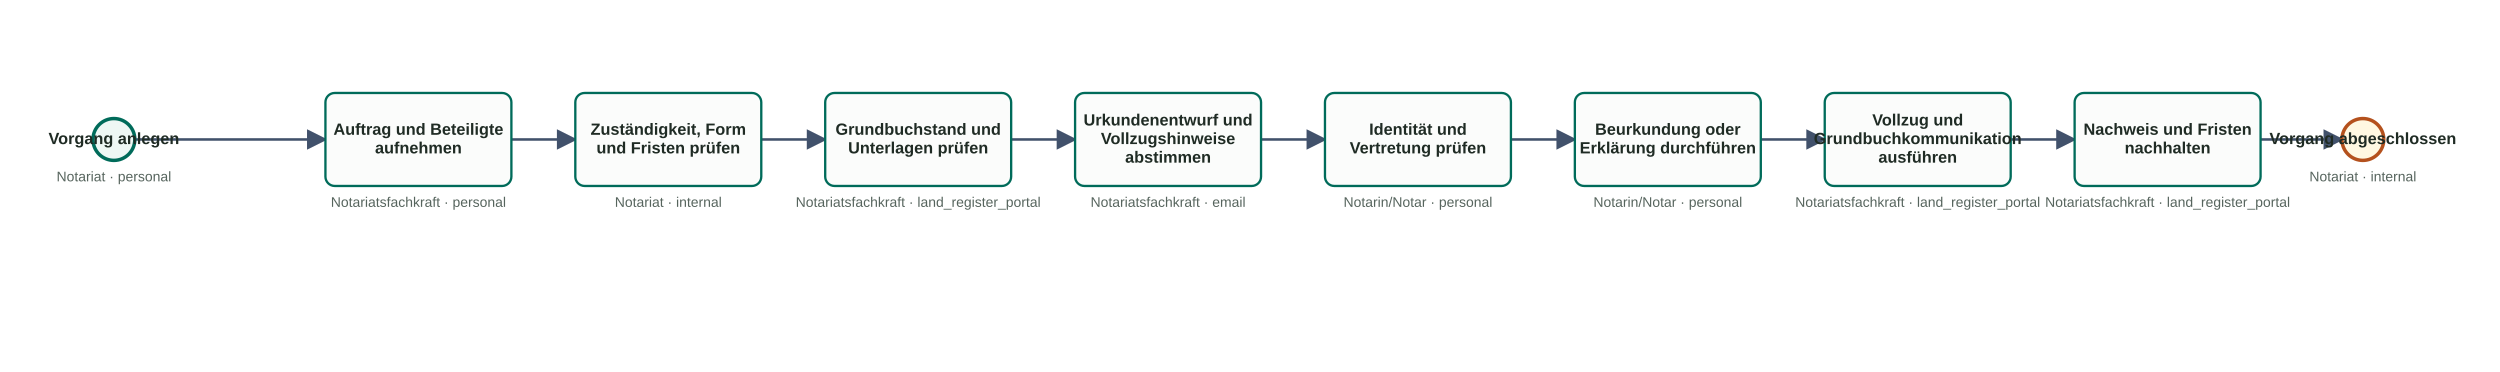
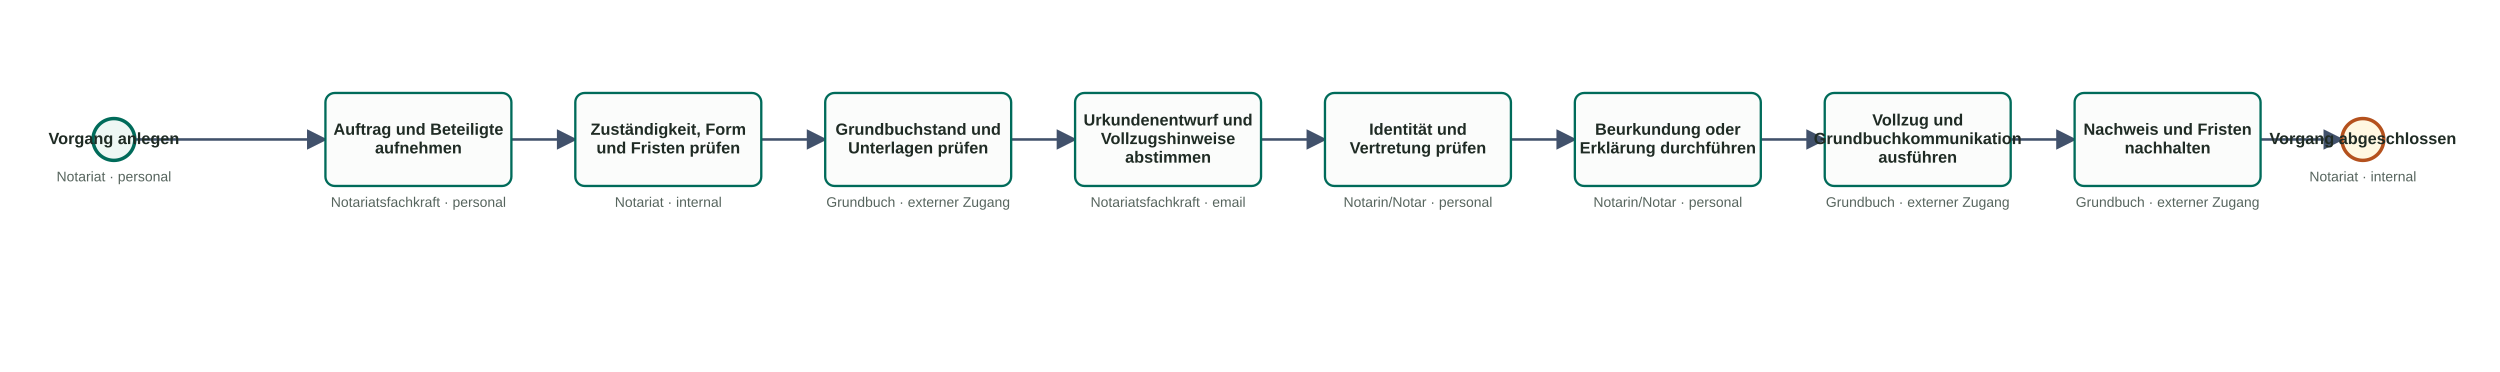
<svg xmlns="http://www.w3.org/2000/svg" class="bpmn-svg" width="2151" height="320" viewBox="50 58 2151 320" role="img" aria-label="Schenkungsvertrag / Übertragungsvertrag">
  <style>
  svg { background: #ffffff; font-family: Arial, Helvetica, sans-serif; }
  .flow { fill: none; stroke: #41516b; stroke-width: 2.2; }
  .flow-label { font-size: 13px; fill: #41516b; text-anchor: middle; font-weight: 700; }
  .node.task rect { fill: #fbfcfb; stroke: #006b5a; stroke-width: 2; }
  .node.event circle { fill: #eef7f4; stroke: #006b5a; stroke-width: 3; }
  .node.event.end circle { fill: #fff8e2; stroke: #b4511d; }
  .node.gateway polygon { fill: #fff8e2; stroke: #b4511d; stroke-width: 2; }
  .node-label { text-anchor: middle; dominant-baseline: middle; font-size: 14px; font-weight: 700; fill: #1f2b24; }
  .node-badge { text-anchor: middle; font-size: 12px; fill: #56645d; }
</style>
  <defs>
    <marker id="arrow" viewBox="0 0 10 10" refX="9" refY="5" markerWidth="8" markerHeight="8" orient="auto-start-reverse">
      <path d="M 0 0 L 10 5 L 0 10 z" fill="#41516b" />
    </marker>
  </defs>
  <polyline class="flow" points="166,178 330,178" marker-end="url(#arrow)" />
  <polyline class="flow" points="490,178 545,178" marker-end="url(#arrow)" />
  <polyline class="flow" points="705,178 760,178" marker-end="url(#arrow)" />
  <polyline class="flow" points="920,178 975,178" marker-end="url(#arrow)" />
  <polyline class="flow" points="1135,178 1190,178" marker-end="url(#arrow)" />
  <polyline class="flow" points="1350,178 1405,178" marker-end="url(#arrow)" />
  <polyline class="flow" points="1565,178 1620,178" marker-end="url(#arrow)" />
  <polyline class="flow" points="1780,178 1835,178" marker-end="url(#arrow)" />
  <polyline class="flow" points="1995,178 2065,178" marker-end="url(#arrow)" />
  <g class="node event start">
    <circle cx="148" cy="178" r="18" />
    <text class="node-label" x="148" y="178">Vorgang anlegen</text>
    <text class="node-badge" x="148" y="214">Notariat · personal</text>
  </g>
  <g class="node task userTask">
    <rect x="330" y="138" width="160" height="80" rx="8" />
    <text class="node-label" x="410" y="170">Auftrag und Beteiligte</text>
    <text class="node-label" x="410" y="186">aufnehmen</text>
    <text class="node-badge" x="410" y="236">Notariatsfachkraft · personal</text>
  </g>
  <g class="node task businessRuleTask">
    <rect x="545" y="138" width="160" height="80" rx="8" />
    <text class="node-label" x="625" y="170">Zuständigkeit, Form</text>
    <text class="node-label" x="625" y="186">und Fristen prüfen</text>
    <text class="node-badge" x="625" y="236">Notariat · internal</text>
  </g>
  <g class="node task userTask">
    <rect x="760" y="138" width="160" height="80" rx="8" />
    <text class="node-label" x="840" y="170">Grundbuchstand und</text>
    <text class="node-label" x="840" y="186">Unterlagen prüfen</text>
-     <text class="node-badge" x="840" y="236">Notariatsfachkraft · land_register_portal</text>
+     <text class="node-badge" x="840" y="236">Grundbuch · externer Zugang</text>
  </g>
  <g class="node task userTask">
    <rect x="975" y="138" width="160" height="80" rx="8" />
    <text class="node-label" x="1055" y="162">Urkundenentwurf und</text>
    <text class="node-label" x="1055" y="178">Vollzugshinweise</text>
    <text class="node-label" x="1055" y="194">abstimmen</text>
    <text class="node-badge" x="1055" y="236">Notariatsfachkraft · email</text>
  </g>
  <g class="node task manualTask">
    <rect x="1190" y="138" width="160" height="80" rx="8" />
    <text class="node-label" x="1270" y="170">Identität und</text>
    <text class="node-label" x="1270" y="186">Vertretung prüfen</text>
    <text class="node-badge" x="1270" y="236">Notarin/Notar · personal</text>
  </g>
  <g class="node task manualTask">
    <rect x="1405" y="138" width="160" height="80" rx="8" />
    <text class="node-label" x="1485" y="170">Beurkundung oder</text>
    <text class="node-label" x="1485" y="186">Erklärung durchführen</text>
    <text class="node-badge" x="1485" y="236">Notarin/Notar · personal</text>
  </g>
  <g class="node task sendTask">
    <rect x="1620" y="138" width="160" height="80" rx="8" />
    <text class="node-label" x="1700" y="162">Vollzug und</text>
    <text class="node-label" x="1700" y="178">Grundbuchkommunikation</text>
    <text class="node-label" x="1700" y="194">ausführen</text>
-     <text class="node-badge" x="1700" y="236">Notariatsfachkraft · land_register_portal</text>
+     <text class="node-badge" x="1700" y="236">Grundbuch · externer Zugang</text>
  </g>
  <g class="node task userTask">
    <rect x="1835" y="138" width="160" height="80" rx="8" />
    <text class="node-label" x="1915" y="170">Nachweis und Fristen</text>
    <text class="node-label" x="1915" y="186">nachhalten</text>
-     <text class="node-badge" x="1915" y="236">Notariatsfachkraft · land_register_portal</text>
+     <text class="node-badge" x="1915" y="236">Grundbuch · externer Zugang</text>
  </g>
  <g class="node event end">
    <circle cx="2083" cy="178" r="18" />
    <text class="node-label" x="2083" y="178">Vorgang abgeschlossen</text>
    <text class="node-badge" x="2083" y="214">Notariat · internal</text>
  </g>
</svg>
